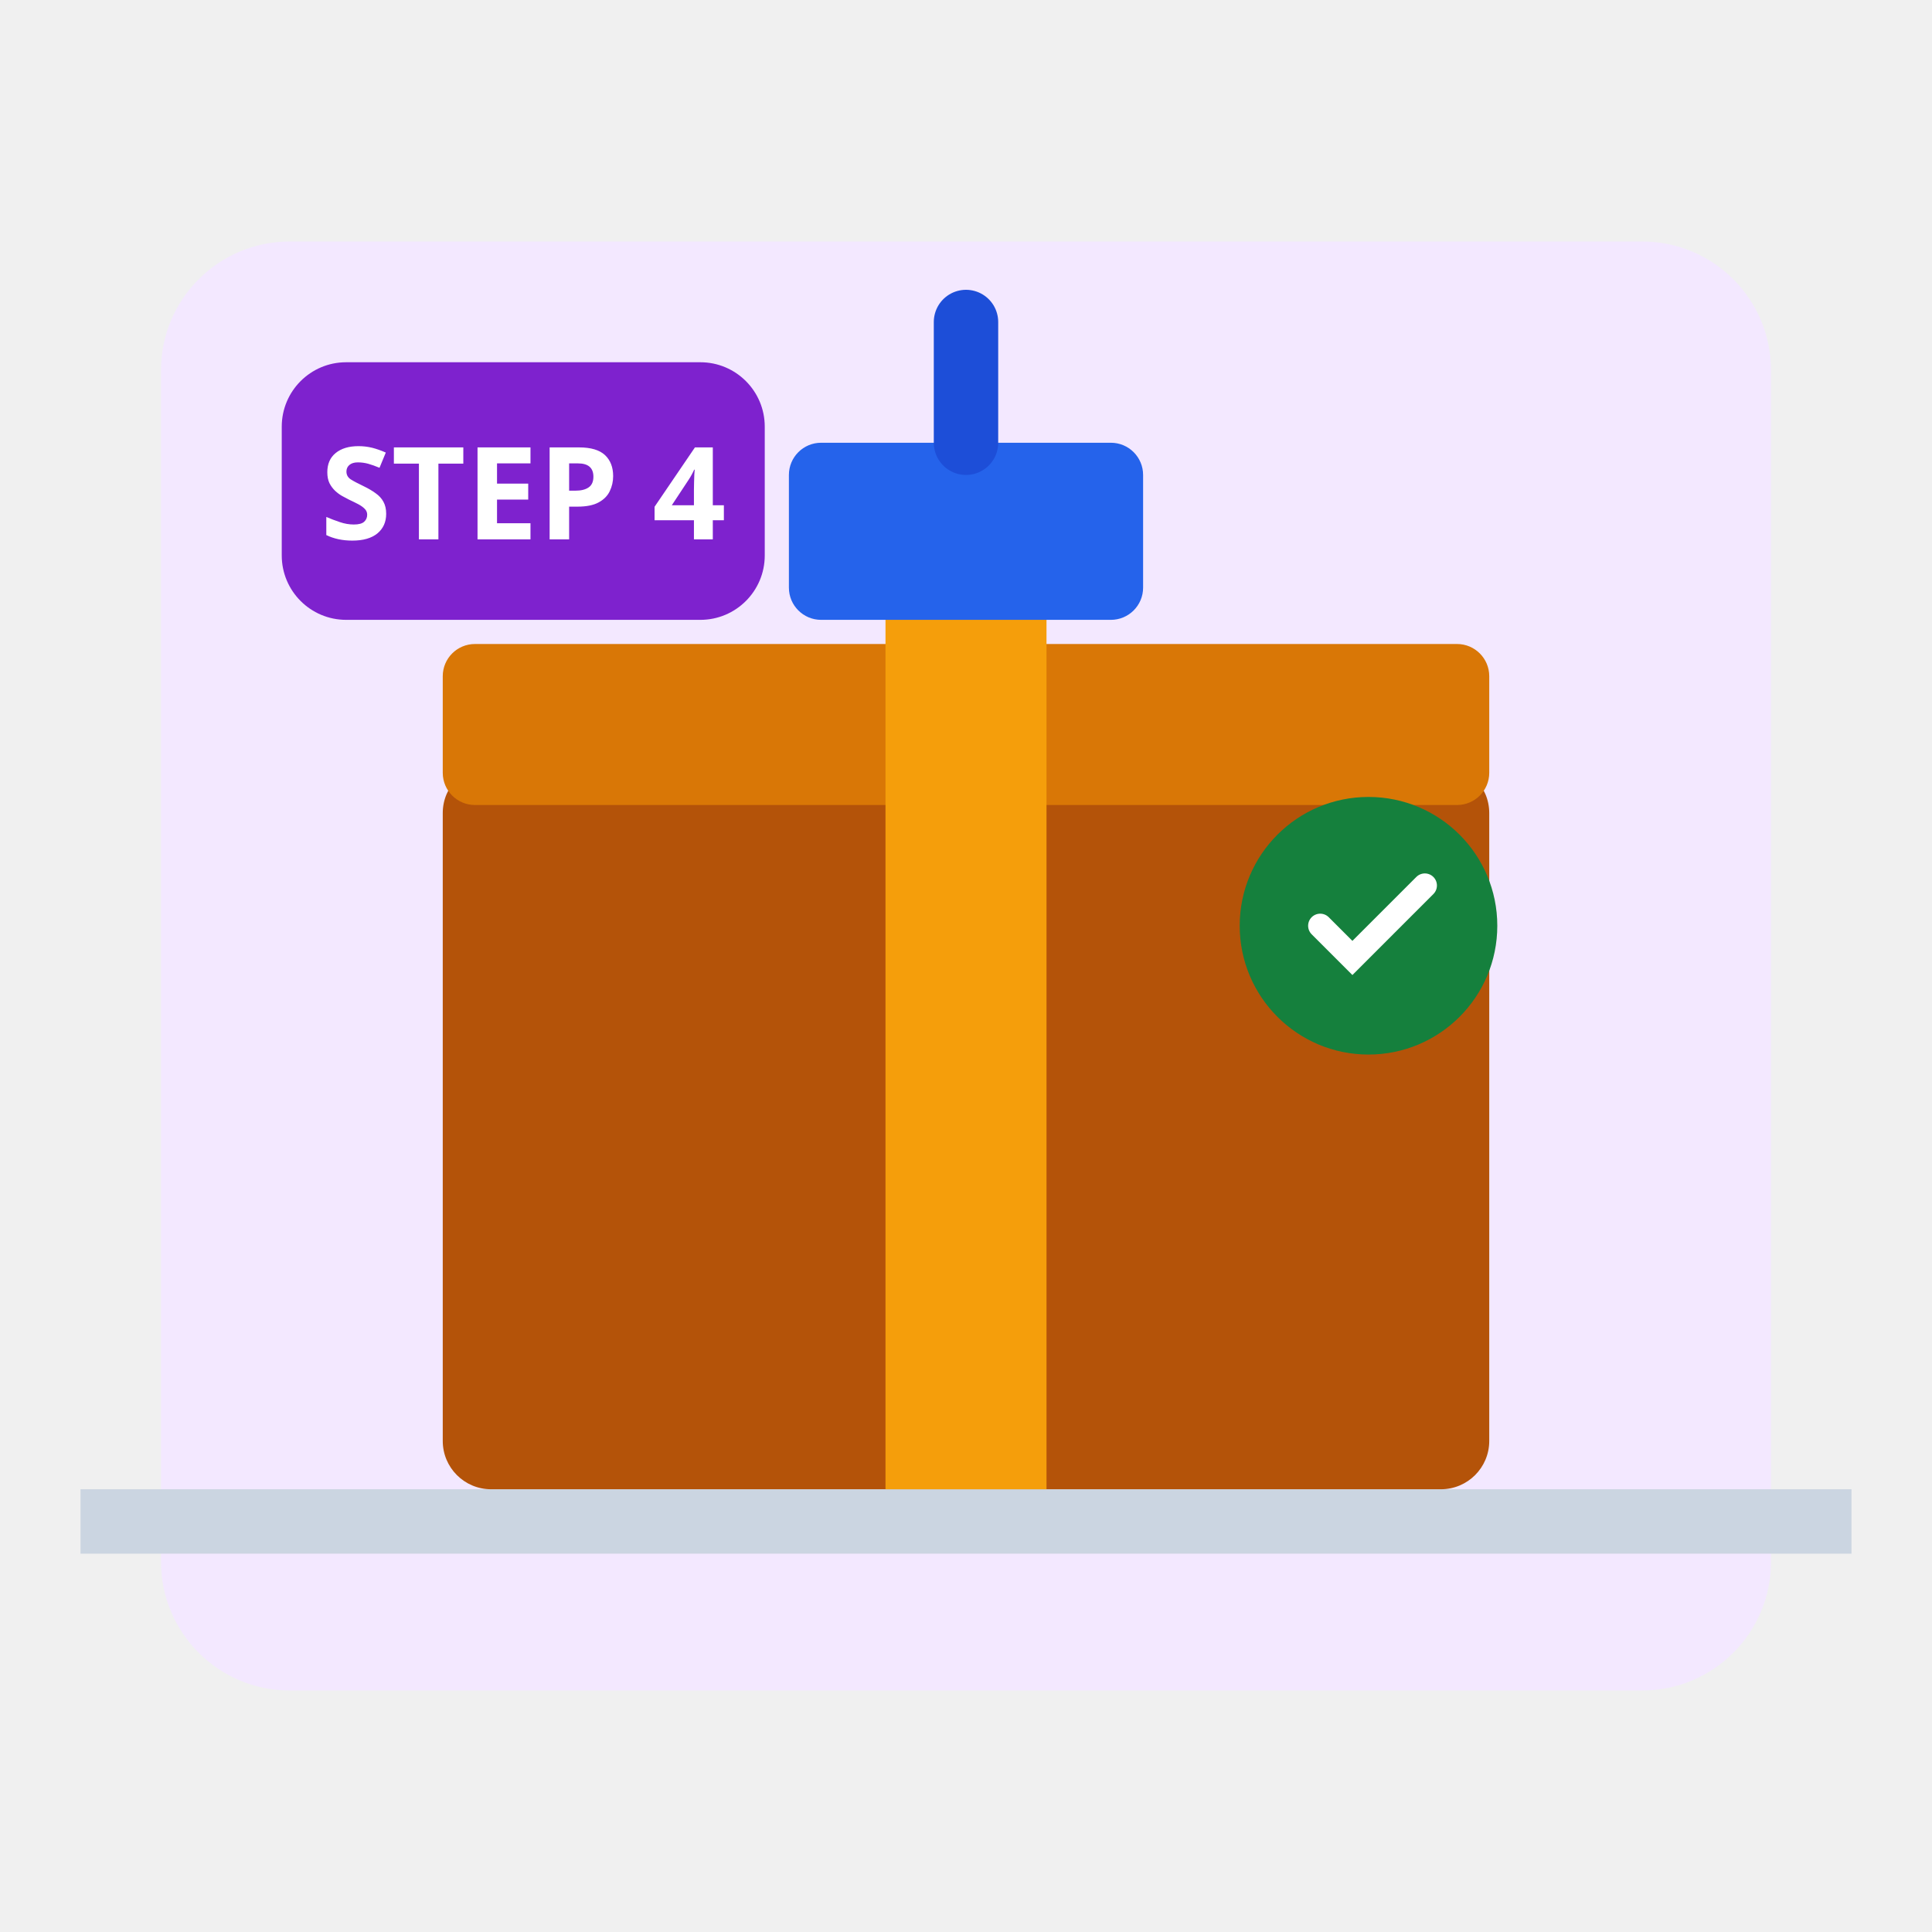
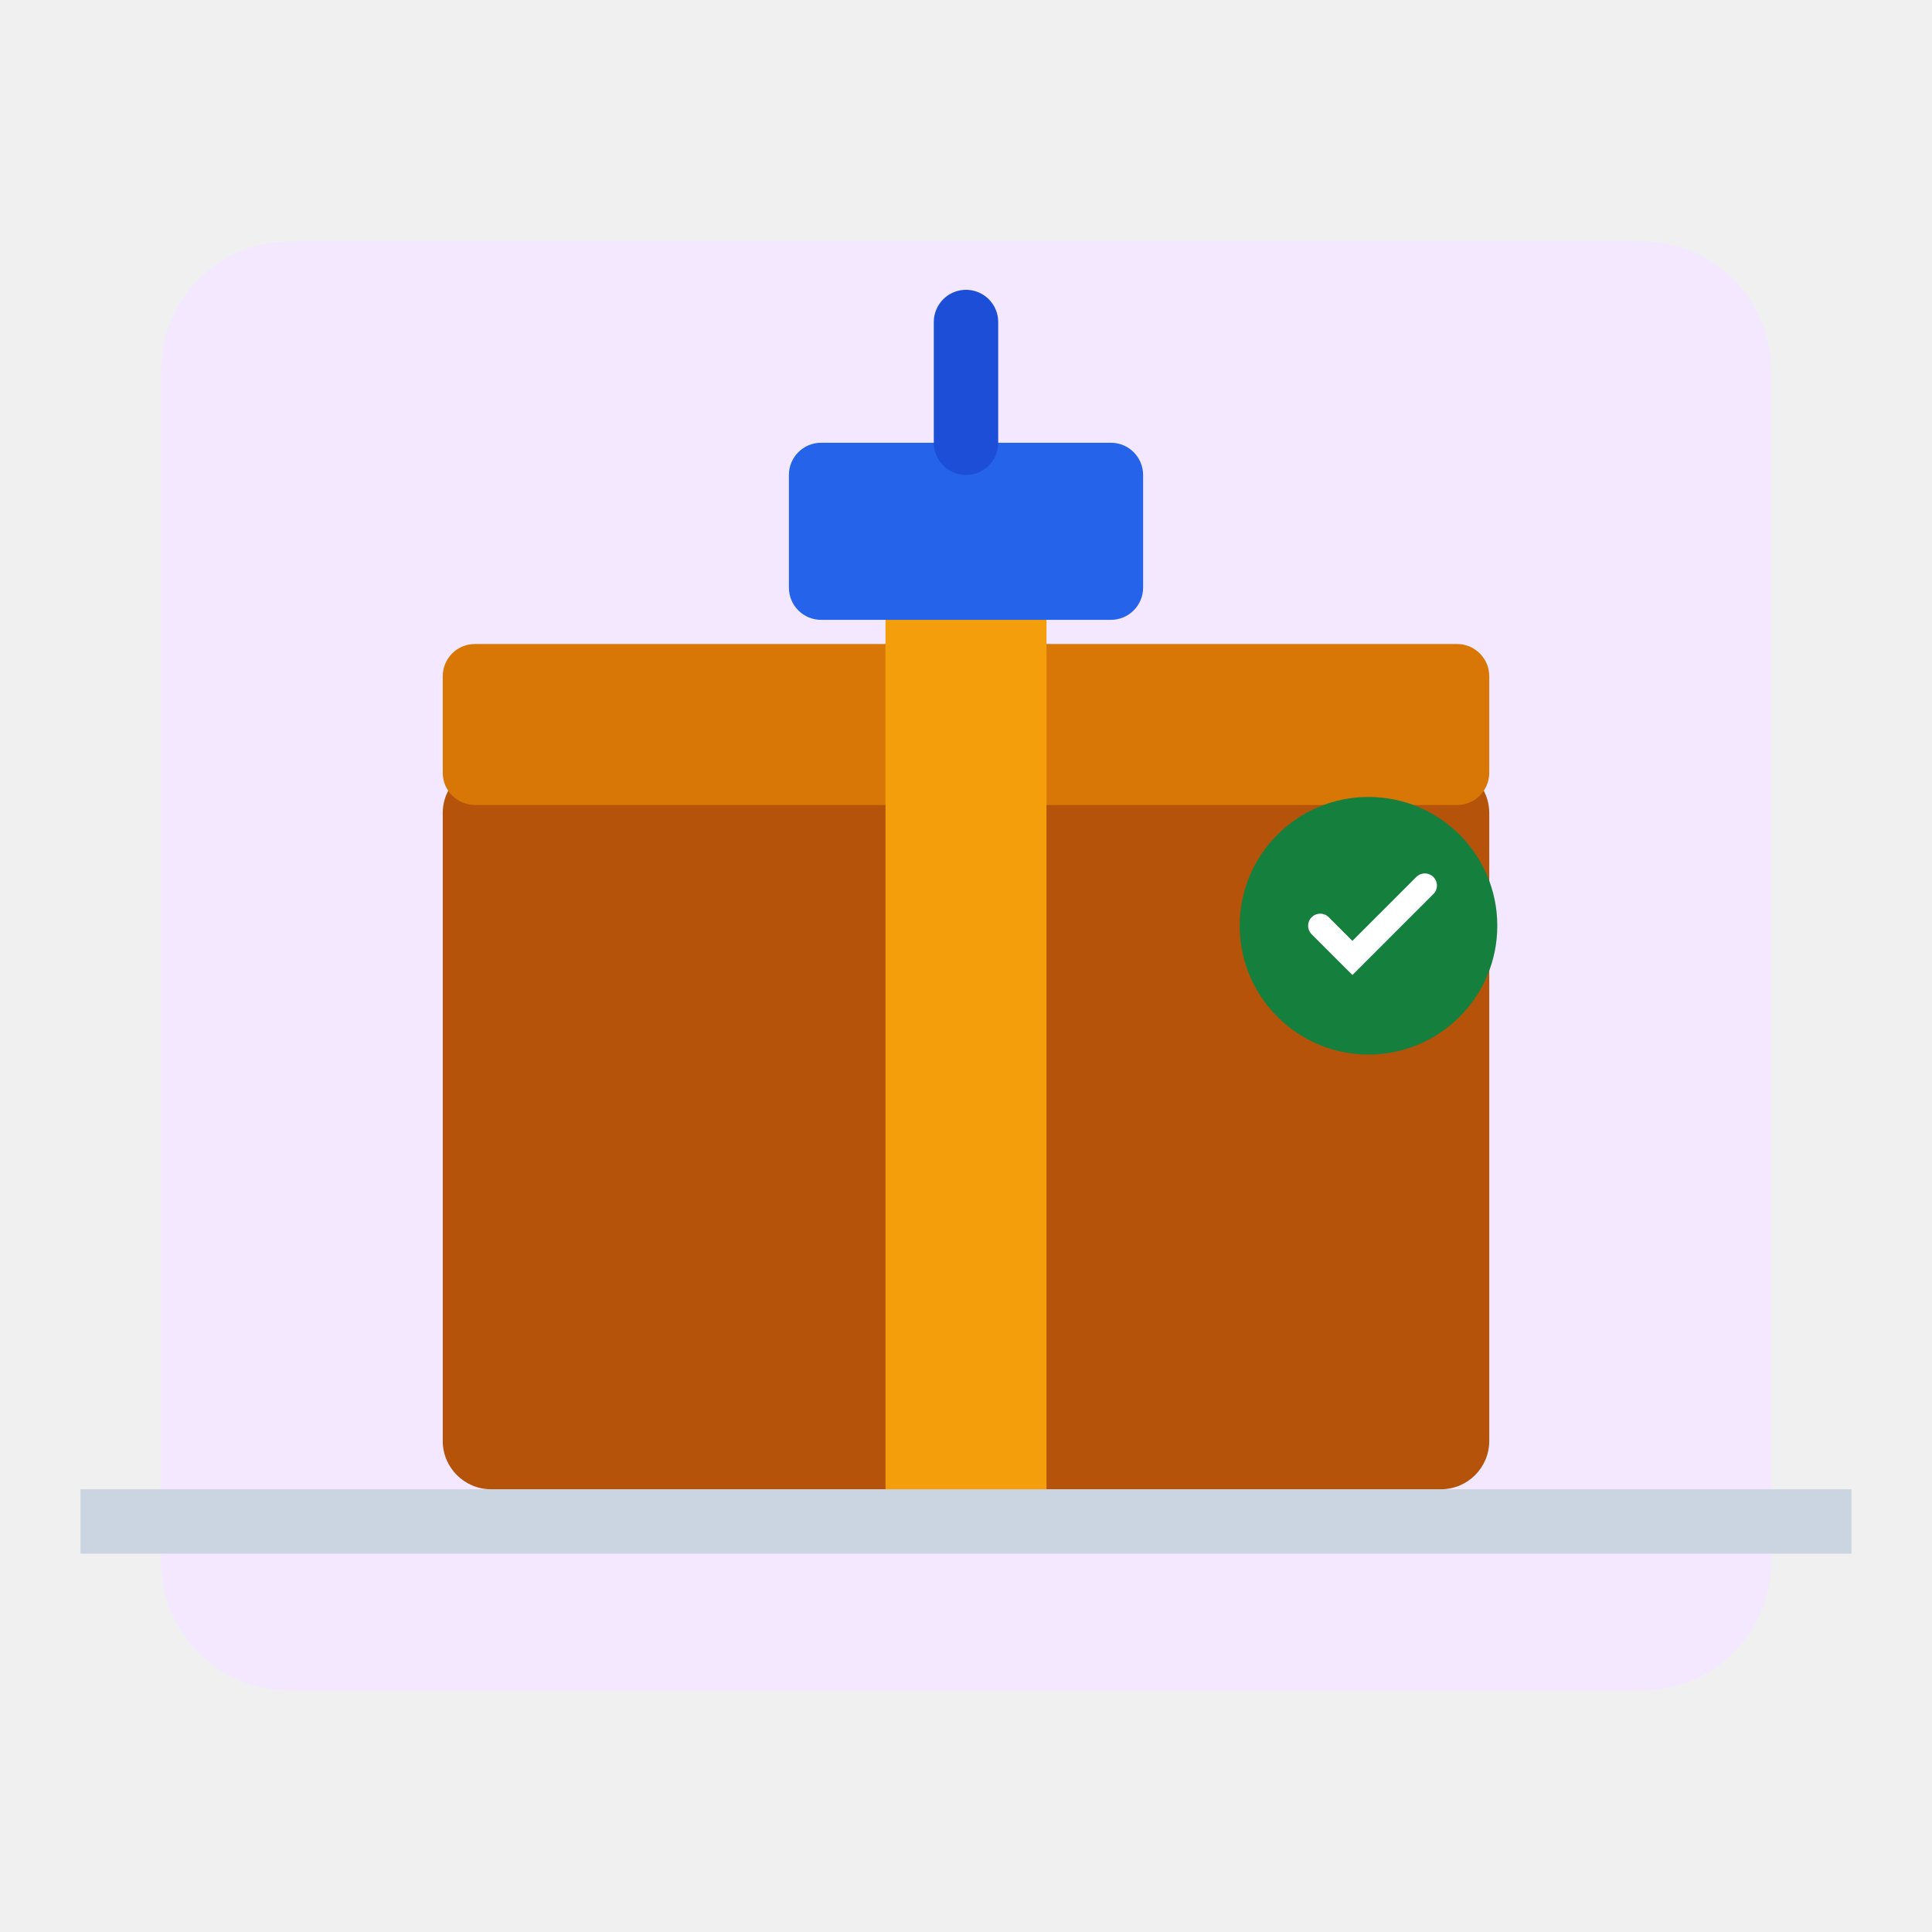
<svg xmlns="http://www.w3.org/2000/svg" viewBox="0 0 240 240" width="100%" height="100%">
  <rect x="20" y="30" width="200" height="180" rx="16" fill="#F3E8FF" />
  <rect x="10" y="185" width="220" height="8" fill="#CBD5E1" />
  <rect x="55" y="95" width="130" height="90" rx="6" fill="#B45309" />
  <rect x="55" y="80" width="130" height="20" rx="4" fill="#D97706" />
  <rect x="110" y="75" width="20" height="110" fill="#F59E0B" />
  <rect x="98" y="55" width="44" height="22" rx="4" fill="#2563EB" />
  <line x1="120" y1="55" x2="120" y2="40" stroke="#1D4ED8" stroke-width="8" stroke-linecap="round" />
  <circle cx="170" cy="115" r="16" fill="#15803D" />
  <path d="M164,115 l4,4 l9,-9" stroke="#FFFFFF" stroke-width="3" fill="none" stroke-linecap="round" />
-   <rect x="35" y="45" width="60" height="32" rx="8" fill="#7E22CE" />
-   <text x="65" y="67" fill="#FFFFFF" font-family="sans-serif" font-weight="bold" font-size="16" text-anchor="middle">STEP 4</text>
</svg>
